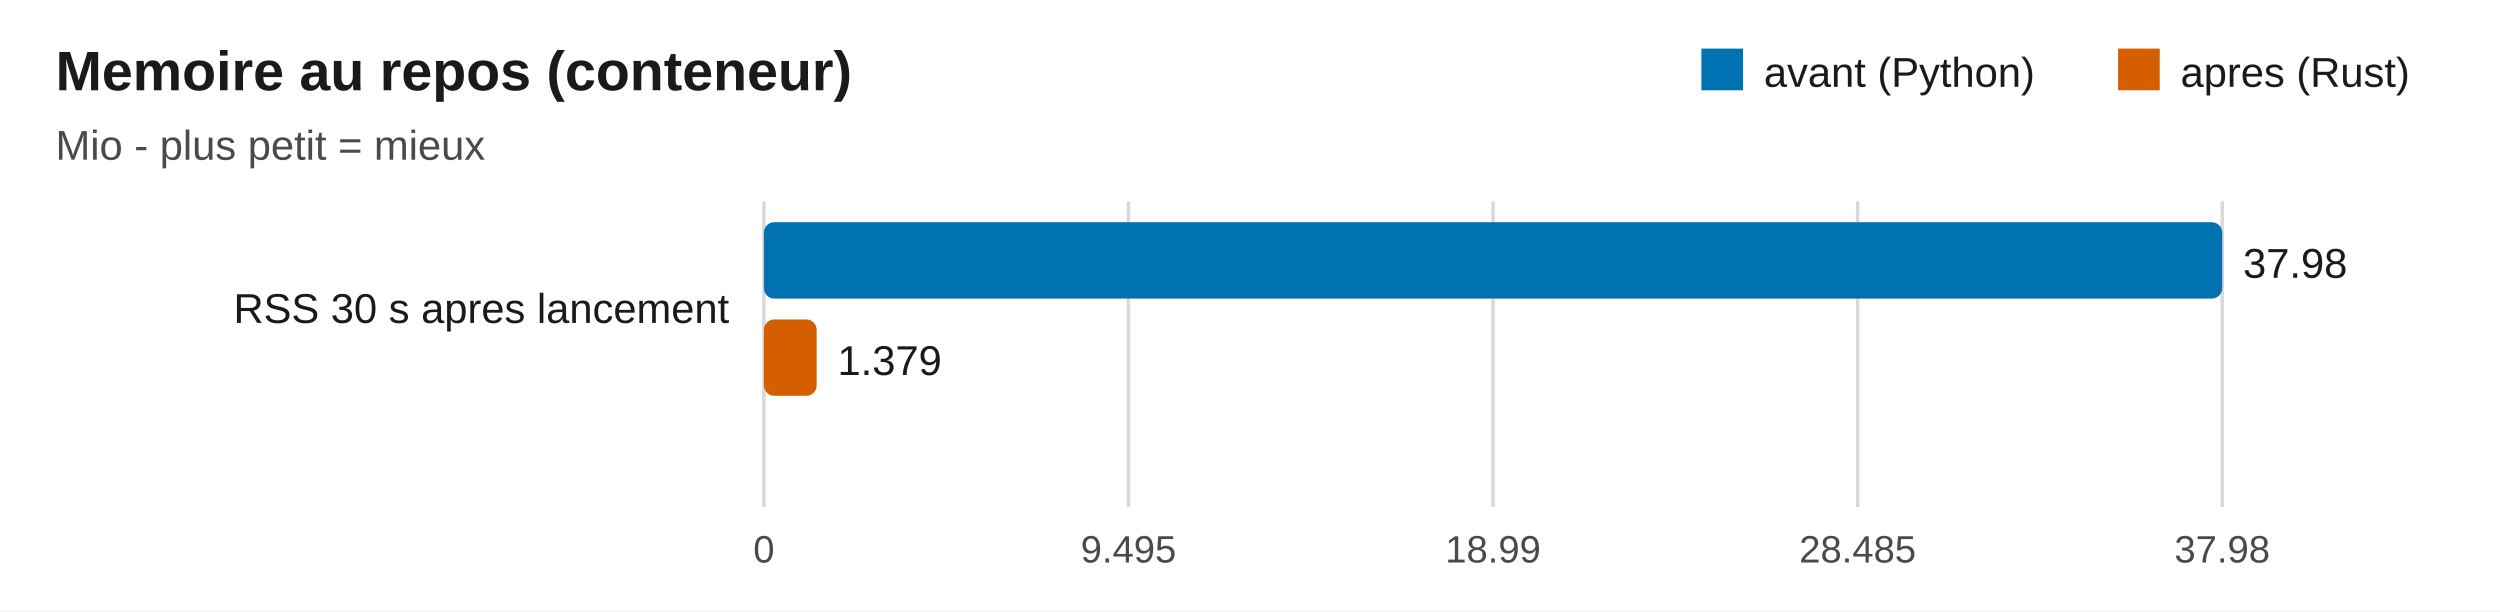
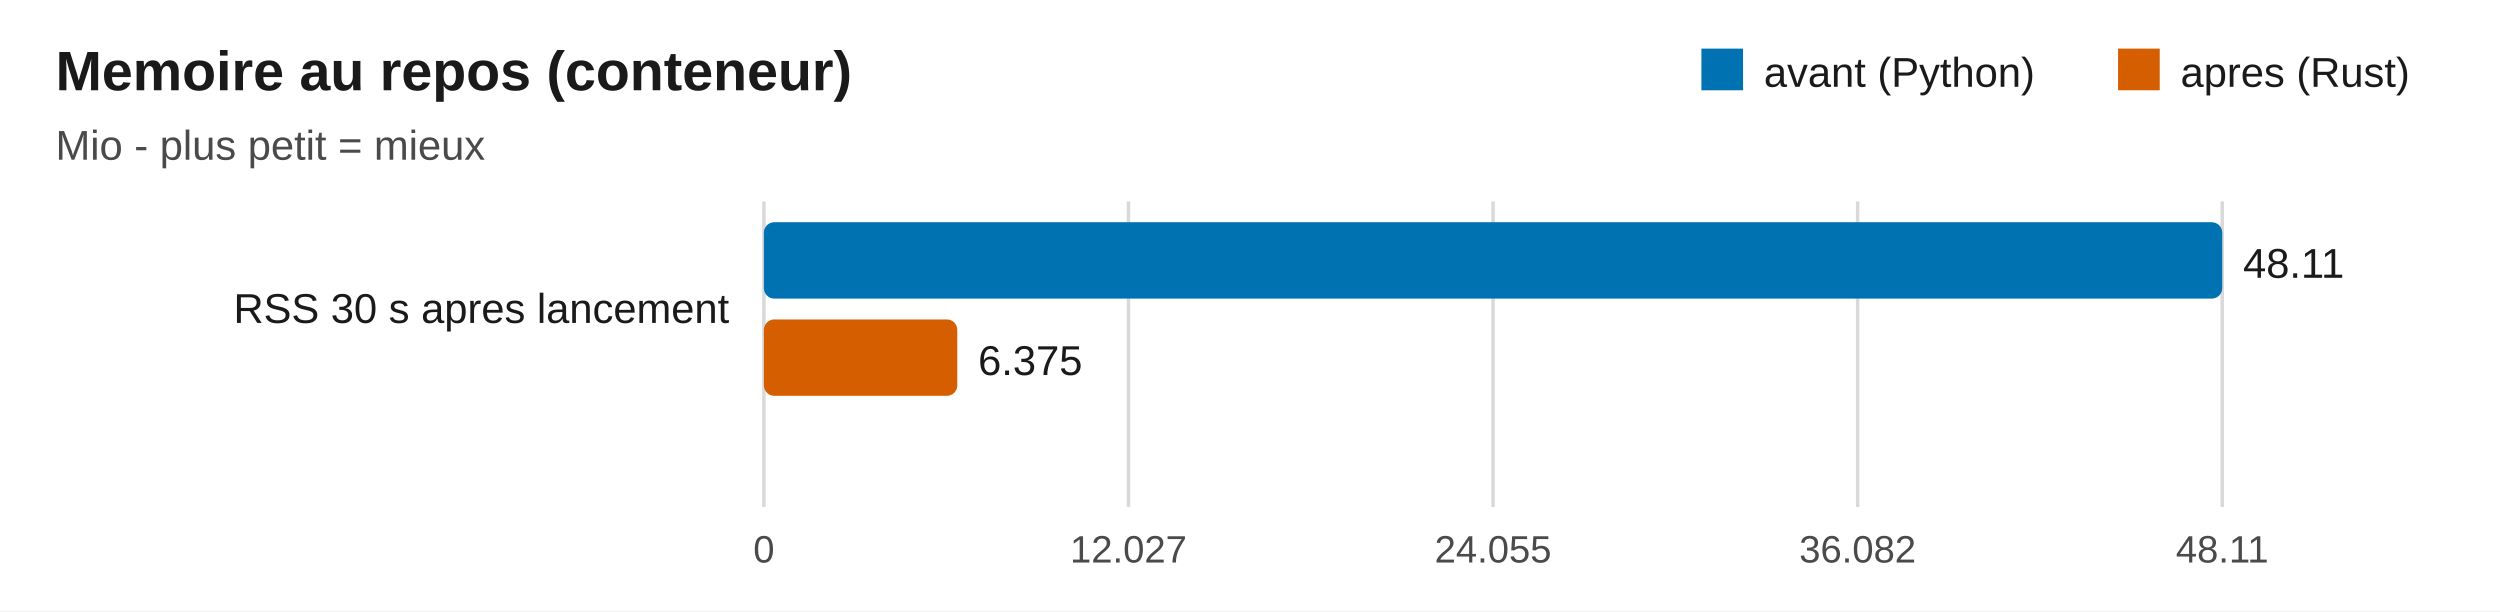
<svg xmlns="http://www.w3.org/2000/svg" viewBox="0 0 720 176" width="720" height="176" role="img" aria-labelledby="t d" font-family="system-ui,Segoe UI,Arial,sans-serif">
  <rect width="720" height="176" fill="#ffffff" />
  <text x="16" y="26" font-size="16" font-weight="600" fill="#1a1a1a">Memoire au repos (conteneur)</text>
  <text x="16" y="46" font-size="12" fill="#4a4a4a">Mio - plus petit = mieux</text>
  <rect x="490" y="14" width="12" height="12" fill="#0072B2" />
  <text x="508" y="25" font-size="12" fill="#1a1a1a">avant (Python)</text>
  <rect x="610" y="14" width="12" height="12" fill="#D55E00" />
  <text x="628" y="25" font-size="12" fill="#1a1a1a">apres (Rust)</text>
  <line x1="220.0" y1="58" x2="220.0" y2="146" stroke="#d9d9d9" stroke-width="1" />
  <text x="220.0" y="162" font-size="11" text-anchor="middle" fill="#4a4a4a">0</text>
  <line x1="325.0" y1="58" x2="325.0" y2="146" stroke="#d9d9d9" stroke-width="1" />
-   <text x="325.0" y="162" font-size="11" text-anchor="middle" fill="#4a4a4a">9.495</text>
+   <text x="325.0" y="162" font-size="11" text-anchor="middle" fill="#4a4a4a">12.027</text>
  <line x1="430.0" y1="58" x2="430.0" y2="146" stroke="#d9d9d9" stroke-width="1" />
-   <text x="430.0" y="162" font-size="11" text-anchor="middle" fill="#4a4a4a">18.99</text>
+   <text x="430.0" y="162" font-size="11" text-anchor="middle" fill="#4a4a4a">24.055</text>
  <line x1="535.0" y1="58" x2="535.0" y2="146" stroke="#d9d9d9" stroke-width="1" />
-   <text x="535.0" y="162" font-size="11" text-anchor="middle" fill="#4a4a4a">28.485</text>
+   <text x="535.0" y="162" font-size="11" text-anchor="middle" fill="#4a4a4a">36.082</text>
  <line x1="640.0" y1="58" x2="640.0" y2="146" stroke="#d9d9d9" stroke-width="1" />
-   <text x="640.0" y="162" font-size="11" text-anchor="middle" fill="#4a4a4a">37.98</text>
+   <text x="640.0" y="162" font-size="11" text-anchor="middle" fill="#4a4a4a">48.11</text>
  <text x="210" y="93.0" font-size="12" text-anchor="end" fill="#1a1a1a">RSS 30 s apres lancement</text>
  <rect x="220" y="64" width="420.0" height="22" rx="3" fill="#0072B2" />
-   <text x="646.0" y="80" font-size="12" fill="#1a1a1a">37.98</text>
-   <rect x="220" y="92" width="15.2" height="22" rx="3" fill="#D55E00" />
-   <text x="241.2" y="108" font-size="12" fill="#1a1a1a">1.379</text>
+   <text x="646.0" y="80" font-size="12" fill="#1a1a1a">48.11</text>
+   <rect x="220" y="92" width="55.7" height="22" rx="3" fill="#D55E00" />
+   <text x="281.7" y="108" font-size="12" fill="#1a1a1a">6.375</text>
</svg>
